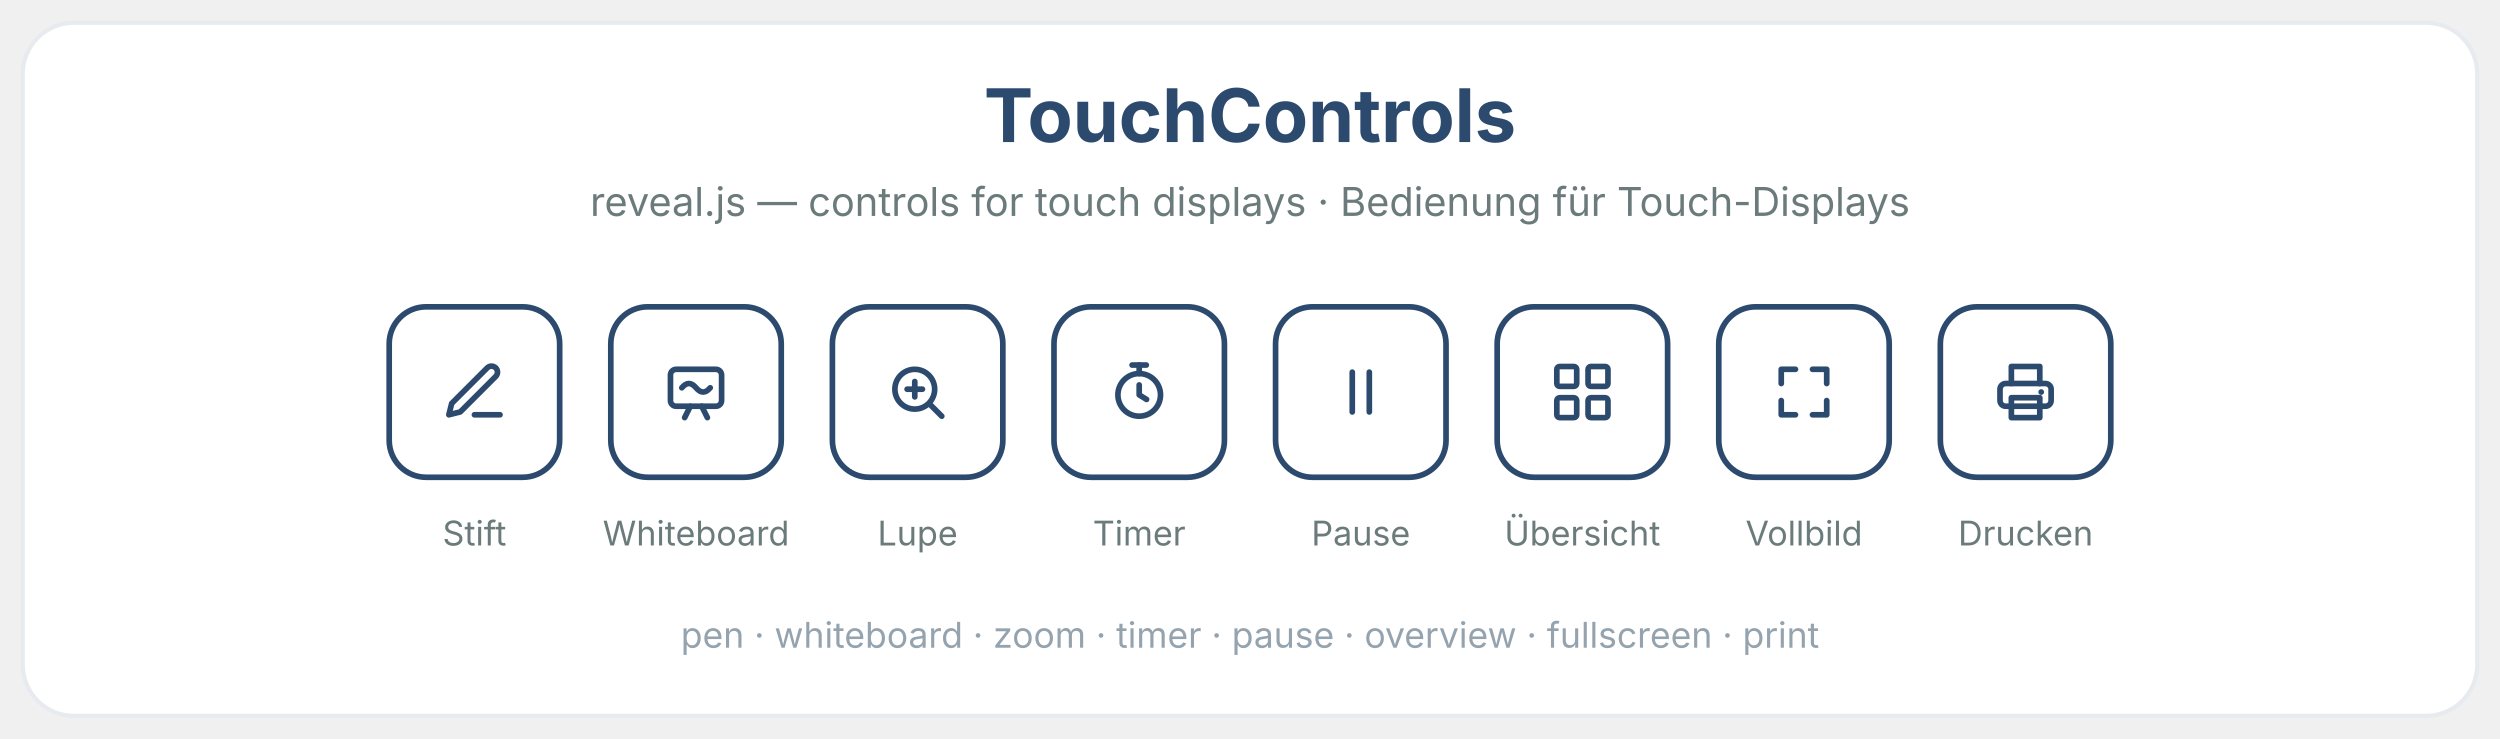
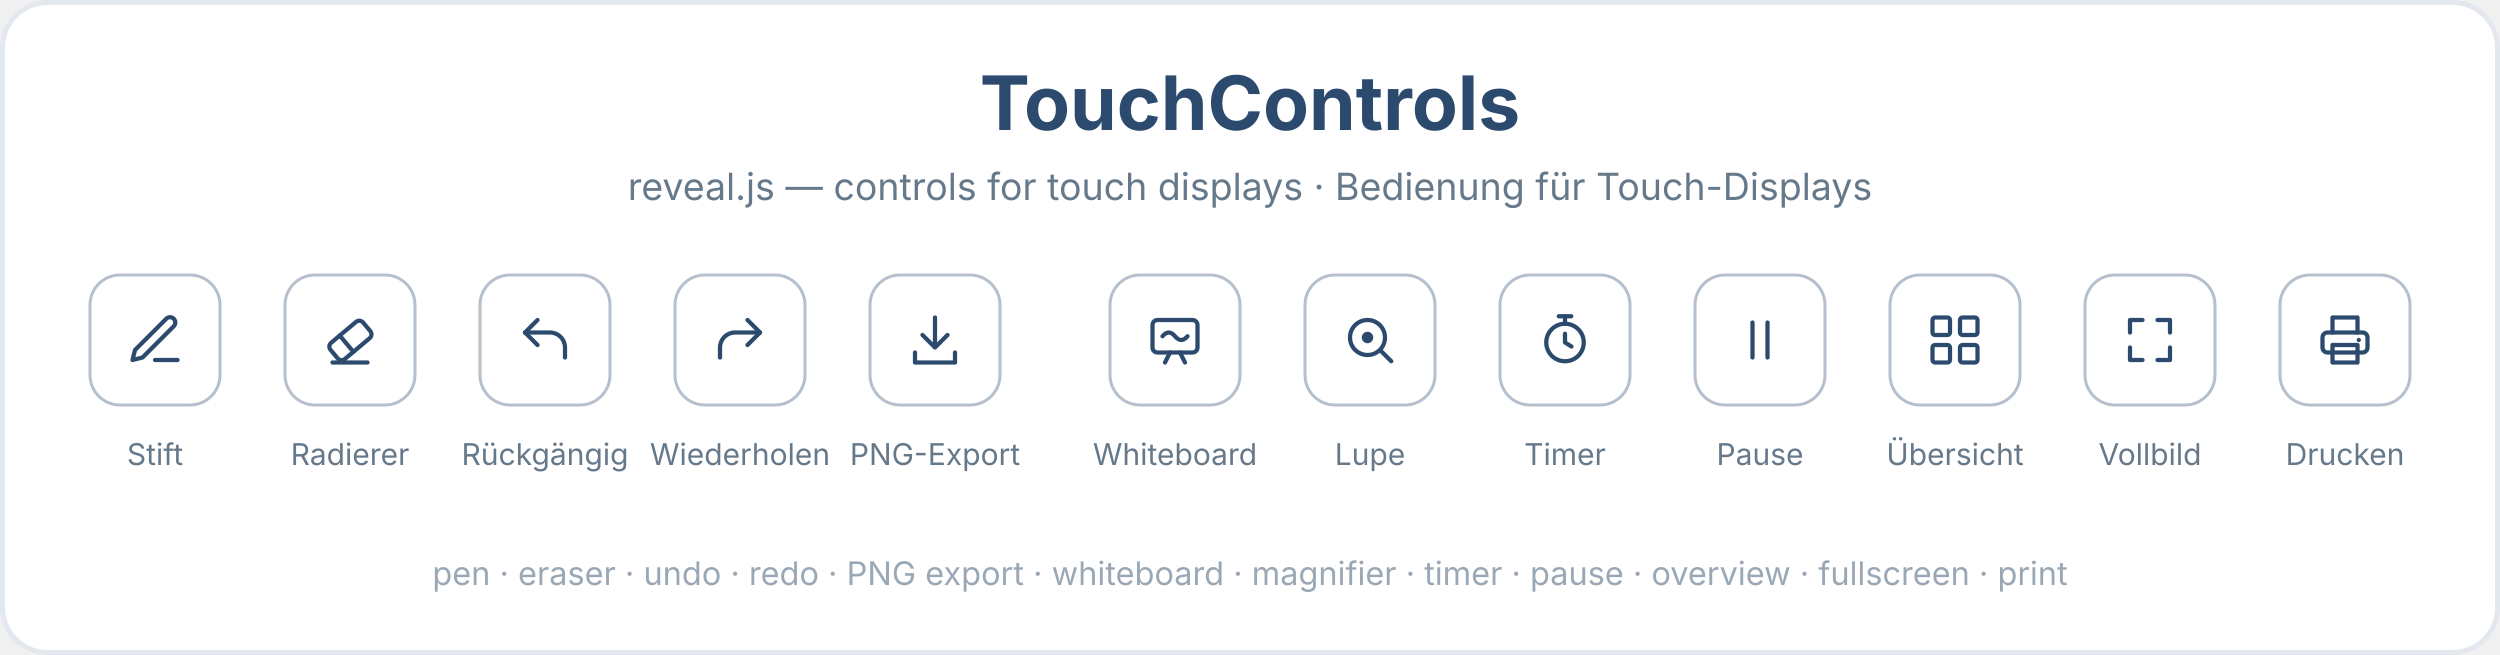
- <svg xmlns="http://www.w3.org/2000/svg" viewBox="0 0 880 260" width="880" height="260" font-family="Inter, system-ui, -apple-system, Segoe UI, Roboto, sans-serif">
-   <rect x="8" y="8" width="864" height="244" rx="18" fill="#FFFFFF" stroke="#E7EBEF" stroke-width="1.5" />
-   <text x="440" y="50" text-anchor="middle" font-size="26" font-weight="700" fill="#2C4A6E">TouchControls</text>
-   <text x="440" y="76" text-anchor="middle" font-size="14" fill="#6B7B7B">reveal.js — controls for touch displays · Bedienung für Touch-Displays</text>
-   <g fill="none" stroke="#2C4A6E" stroke-width="2" stroke-linecap="round" stroke-linejoin="round">
-     <rect x="137" y="108" width="60" height="60" rx="13" />
-     <g transform="translate(155,126)">
-       <path d="M12 20h9" />
-       <path d="M16.5 3.5a2.1 2.1 0 0 1 3 3L7 19l-4 1 1-4z" />
+ <svg xmlns="http://www.w3.org/2000/svg" viewBox="0 0 1000 262" width="1000" height="262" font-family="Inter, system-ui, -apple-system, Segoe UI, Roboto, sans-serif">
+   <rect x="1" y="1" width="998" height="260" rx="18" fill="#FFFFFF" stroke="#E3E8EE" stroke-width="2" />
+   <text x="500.0" y="52" text-anchor="middle" font-size="30" font-weight="700" fill="#2C4A6E">TouchControls</text>
+   <text x="500.0" y="80" text-anchor="middle" font-size="15" fill="#65798B">reveal.js — controls for touch displays · Bedienung für Touch-Displays</text>
+   <rect x="36.0" y="110" width="52" height="52" rx="12" fill="#FFFFFF" stroke="#2C4A6E" stroke-opacity=".35" stroke-width="1.2" />
+   <g transform="translate(50.0 124.0) scale(1)" fill="none" stroke="#2C4A6E" color="#2C4A6E" stroke-width="1.7" stroke-linecap="round" stroke-linejoin="round">
+     <path d="M12 20h9" />
+     <path d="M16.5 3.5a2.1 2.1 0 0 1 3 3L7 19l-4 1 1-4z" />
+   </g>
+   <text x="62.0" y="186" text-anchor="middle" font-size="12" fill="#65798B">Stift</text>
+   <rect x="114.0" y="110" width="52" height="52" rx="12" fill="#FFFFFF" stroke="#2C4A6E" stroke-opacity=".35" stroke-width="1.2" />
+   <g transform="translate(128.0 124.0) scale(1)" fill="none" stroke="#2C4A6E" color="#2C4A6E" stroke-width="1.7" stroke-linecap="round" stroke-linejoin="round">
+     <g transform="rotate(-40 12 12)">
+       <rect x="3.5" y="8" width="17" height="8.5" rx="2" />
+       <path d="M10 8v8.5" />
    </g>
-     <rect x="215" y="108" width="60" height="60" rx="13" />
-     <g transform="translate(233,126)">
-       <rect x="3" y="4" width="18" height="13" rx="2" />
-       <path d="M7 10.5c1.7-2 3.3-2 5 0s3.3 2 5 0" />
-       <path d="M8 21l2-4" />
-       <path d="M16 21l-2-4" />
-     </g>
-     <rect x="293" y="108" width="60" height="60" rx="13" />
-     <g transform="translate(311,126)">
-       <circle cx="11" cy="11" r="7" />
-       <path d="M20.5 20.5l-4-4" />
-       <path d="M11 8.3v5.4" />
-       <path d="M8.3 11h5.4" />
-     </g>
-     <rect x="371" y="108" width="60" height="60" rx="13" />
-     <g transform="translate(389,126)">
-       <circle cx="12" cy="13" r="7.5" />
-       <path d="M12 9.5v3.5l2.6 1.6" />
-       <path d="M9.5 2.5h5" />
-       <path d="M12 2.5v3" />
-     </g>
-     <rect x="449" y="108" width="60" height="60" rx="13" />
-     <g transform="translate(467,126)">
-       <path d="M9 5v14" />
-       <path d="M15 5v14" />
-     </g>
-     <rect x="527" y="108" width="60" height="60" rx="13" />
-     <g transform="translate(545,126)">
-       <rect x="3" y="3" width="7" height="7" rx="1" />
-       <rect x="14" y="3" width="7" height="7" rx="1" />
-       <rect x="3" y="14" width="7" height="7" rx="1" />
-       <rect x="14" y="14" width="7" height="7" rx="1" />
-     </g>
-     <rect x="605" y="108" width="60" height="60" rx="13" />
-     <g transform="translate(623,126)">
-       <path d="M4 9V4h5" />
-       <path d="M20 9V4h-5" />
-       <path d="M4 15v5h5" />
-       <path d="M20 15v5h-5" />
-     </g>
-     <rect x="683" y="108" width="60" height="60" rx="13" />
-     <g transform="translate(701,126)">
-       <path d="M7 9V3h10v6" />
-       <rect x="3" y="9" width="18" height="8" rx="2" />
-       <path d="M7 14h10v7H7z" />
-       <path d="M17.5 12h.01" />
-     </g>
+     <path d="M5 21h14" />
  </g>
-   <g font-size="12" fill="#6B7B7B" text-anchor="middle">
-     <text x="167" y="192">Stift</text>
-     <text x="245" y="192">Whiteboard</text>
-     <text x="323" y="192">Lupe</text>
-     <text x="401" y="192">Timer</text>
-     <text x="479" y="192">Pause</text>
-     <text x="557" y="192">Übersicht</text>
-     <text x="635" y="192">Vollbild</text>
-     <text x="713" y="192">Drucken</text>
+   <text x="140.0" y="186" text-anchor="middle" font-size="12" fill="#65798B">Radierer</text>
+   <rect x="192.0" y="110" width="52" height="52" rx="12" fill="#FFFFFF" stroke="#2C4A6E" stroke-opacity=".35" stroke-width="1.2" />
+   <g transform="translate(206.0 124.0) scale(1)" fill="none" stroke="#2C4A6E" color="#2C4A6E" stroke-width="1.7" stroke-linecap="round" stroke-linejoin="round">
+     <path d="M9 14 4 9l5-5" />
+     <path d="M4 9h10a6 6 0 0 1 6 6v4" />
  </g>
-   <text x="440" y="228" text-anchor="middle" font-size="12.5" fill="#94A3AE">pen · whiteboard · zoom · timer · pause · overview · fullscreen · print</text>
+   <text x="218.0" y="186" text-anchor="middle" font-size="12" fill="#65798B">Rückgängig</text>
+   <rect x="270.0" y="110" width="52" height="52" rx="12" fill="#FFFFFF" stroke="#2C4A6E" stroke-opacity=".35" stroke-width="1.2" />
+   <g transform="translate(284.0 124.0) scale(1)" fill="none" stroke="#2C4A6E" color="#2C4A6E" stroke-width="1.7" stroke-linecap="round" stroke-linejoin="round">
+     <path d="m15 14 5-5-5-5" />
+     <path d="M20 9H10a6 6 0 0 0-6 6v4" />
+   </g>
+   <text x="296.0" y="186" text-anchor="middle" font-size="12" fill="#65798B">Wiederholen</text>
+   <rect x="348.0" y="110" width="52" height="52" rx="12" fill="#FFFFFF" stroke="#2C4A6E" stroke-opacity=".35" stroke-width="1.2" />
+   <g transform="translate(362.0 124.0) scale(1)" fill="none" stroke="#2C4A6E" color="#2C4A6E" stroke-width="1.7" stroke-linecap="round" stroke-linejoin="round">
+     <path d="M12 3v12m-5-5 5 5 5-5" />
+     <path d="M4 17v4h16v-4" />
+   </g>
+   <text x="374.0" y="186" text-anchor="middle" font-size="12" fill="#65798B">PNG-Export</text>
+   <rect x="444.0" y="110" width="52" height="52" rx="12" fill="#FFFFFF" stroke="#2C4A6E" stroke-opacity=".35" stroke-width="1.2" />
+   <g transform="translate(458.0 124.0) scale(1)" fill="none" stroke="#2C4A6E" color="#2C4A6E" stroke-width="1.7" stroke-linecap="round" stroke-linejoin="round">
+     <rect x="3" y="4" width="18" height="13" rx="2" />
+     <path d="M7 10.5c1.7-2 3.3-2 5 0s3.3 2 5 0" />
+     <path d="M8 21l2-4" />
+     <path d="M16 21l-2-4" />
+   </g>
+   <text x="470.0" y="186" text-anchor="middle" font-size="12" fill="#65798B">Whiteboard</text>
+   <rect x="522.0" y="110" width="52" height="52" rx="12" fill="#FFFFFF" stroke="#2C4A6E" stroke-opacity=".35" stroke-width="1.2" />
+   <g transform="translate(536.0 124.0) scale(1)" fill="none" stroke="#2C4A6E" color="#2C4A6E" stroke-width="1.7" stroke-linecap="round" stroke-linejoin="round">
+     <circle cx="11" cy="11" r="7" />
+     <path d="M20.5 20.5l-4-4" />
+     <circle cx="11" cy="11" r="2.3" fill="currentColor" stroke="none" />
+   </g>
+   <text x="548.0" y="186" text-anchor="middle" font-size="12" fill="#65798B">Lupe</text>
+   <rect x="600.0" y="110" width="52" height="52" rx="12" fill="#FFFFFF" stroke="#2C4A6E" stroke-opacity=".35" stroke-width="1.2" />
+   <g transform="translate(614.0 124.0) scale(1)" fill="none" stroke="#2C4A6E" color="#2C4A6E" stroke-width="1.7" stroke-linecap="round" stroke-linejoin="round">
+     <circle cx="12" cy="13" r="7.5" />
+     <path d="M12 9.5v3.5l2.6 1.6" />
+     <path d="M9.5 2.5h5" />
+     <path d="M12 2.5v3" />
+   </g>
+   <text x="626.0" y="186" text-anchor="middle" font-size="12" fill="#65798B">Timer</text>
+   <rect x="678.0" y="110" width="52" height="52" rx="12" fill="#FFFFFF" stroke="#2C4A6E" stroke-opacity=".35" stroke-width="1.2" />
+   <g transform="translate(692.0 124.0) scale(1)" fill="none" stroke="#2C4A6E" color="#2C4A6E" stroke-width="1.7" stroke-linecap="round" stroke-linejoin="round">
+     <path d="M9 5v14" />
+     <path d="M15 5v14" />
+   </g>
+   <text x="704.0" y="186" text-anchor="middle" font-size="12" fill="#65798B">Pause</text>
+   <rect x="756.0" y="110" width="52" height="52" rx="12" fill="#FFFFFF" stroke="#2C4A6E" stroke-opacity=".35" stroke-width="1.2" />
+   <g transform="translate(770.0 124.0) scale(1)" fill="none" stroke="#2C4A6E" color="#2C4A6E" stroke-width="1.7" stroke-linecap="round" stroke-linejoin="round">
+     <rect x="3" y="3" width="7" height="7" rx="1" />
+     <rect x="14" y="3" width="7" height="7" rx="1" />
+     <rect x="3" y="14" width="7" height="7" rx="1" />
+     <rect x="14" y="14" width="7" height="7" rx="1" />
+   </g>
+   <text x="782.0" y="186" text-anchor="middle" font-size="12" fill="#65798B">Übersicht</text>
+   <rect x="834.0" y="110" width="52" height="52" rx="12" fill="#FFFFFF" stroke="#2C4A6E" stroke-opacity=".35" stroke-width="1.2" />
+   <g transform="translate(848.0 124.0) scale(1)" fill="none" stroke="#2C4A6E" color="#2C4A6E" stroke-width="1.7" stroke-linecap="round" stroke-linejoin="round">
+     <path d="M4 9V4h5" />
+     <path d="M20 9V4h-5" />
+     <path d="M4 15v5h5" />
+     <path d="M20 15v5h-5" />
+   </g>
+   <text x="860.0" y="186" text-anchor="middle" font-size="12" fill="#65798B">Vollbild</text>
+   <rect x="912.0" y="110" width="52" height="52" rx="12" fill="#FFFFFF" stroke="#2C4A6E" stroke-opacity=".35" stroke-width="1.2" />
+   <g transform="translate(926.0 124.0) scale(1)" fill="none" stroke="#2C4A6E" color="#2C4A6E" stroke-width="1.7" stroke-linecap="round" stroke-linejoin="round">
+     <path d="M7 9V3h10v6" />
+     <rect x="3" y="9" width="18" height="8" rx="2" />
+     <path d="M7 14h10v7H7z" />
+     <path d="M17.5 12h.01" />
+   </g>
+   <text x="938.0" y="186" text-anchor="middle" font-size="12" fill="#65798B">Drucken</text>
+   <text x="500.0" y="234" text-anchor="middle" font-size="13" fill="#9AA8B6">pen · eraser · undo · redo · PNG export · whiteboard · magnifier · timer · pause · overview · fullscreen · print</text>
</svg>
